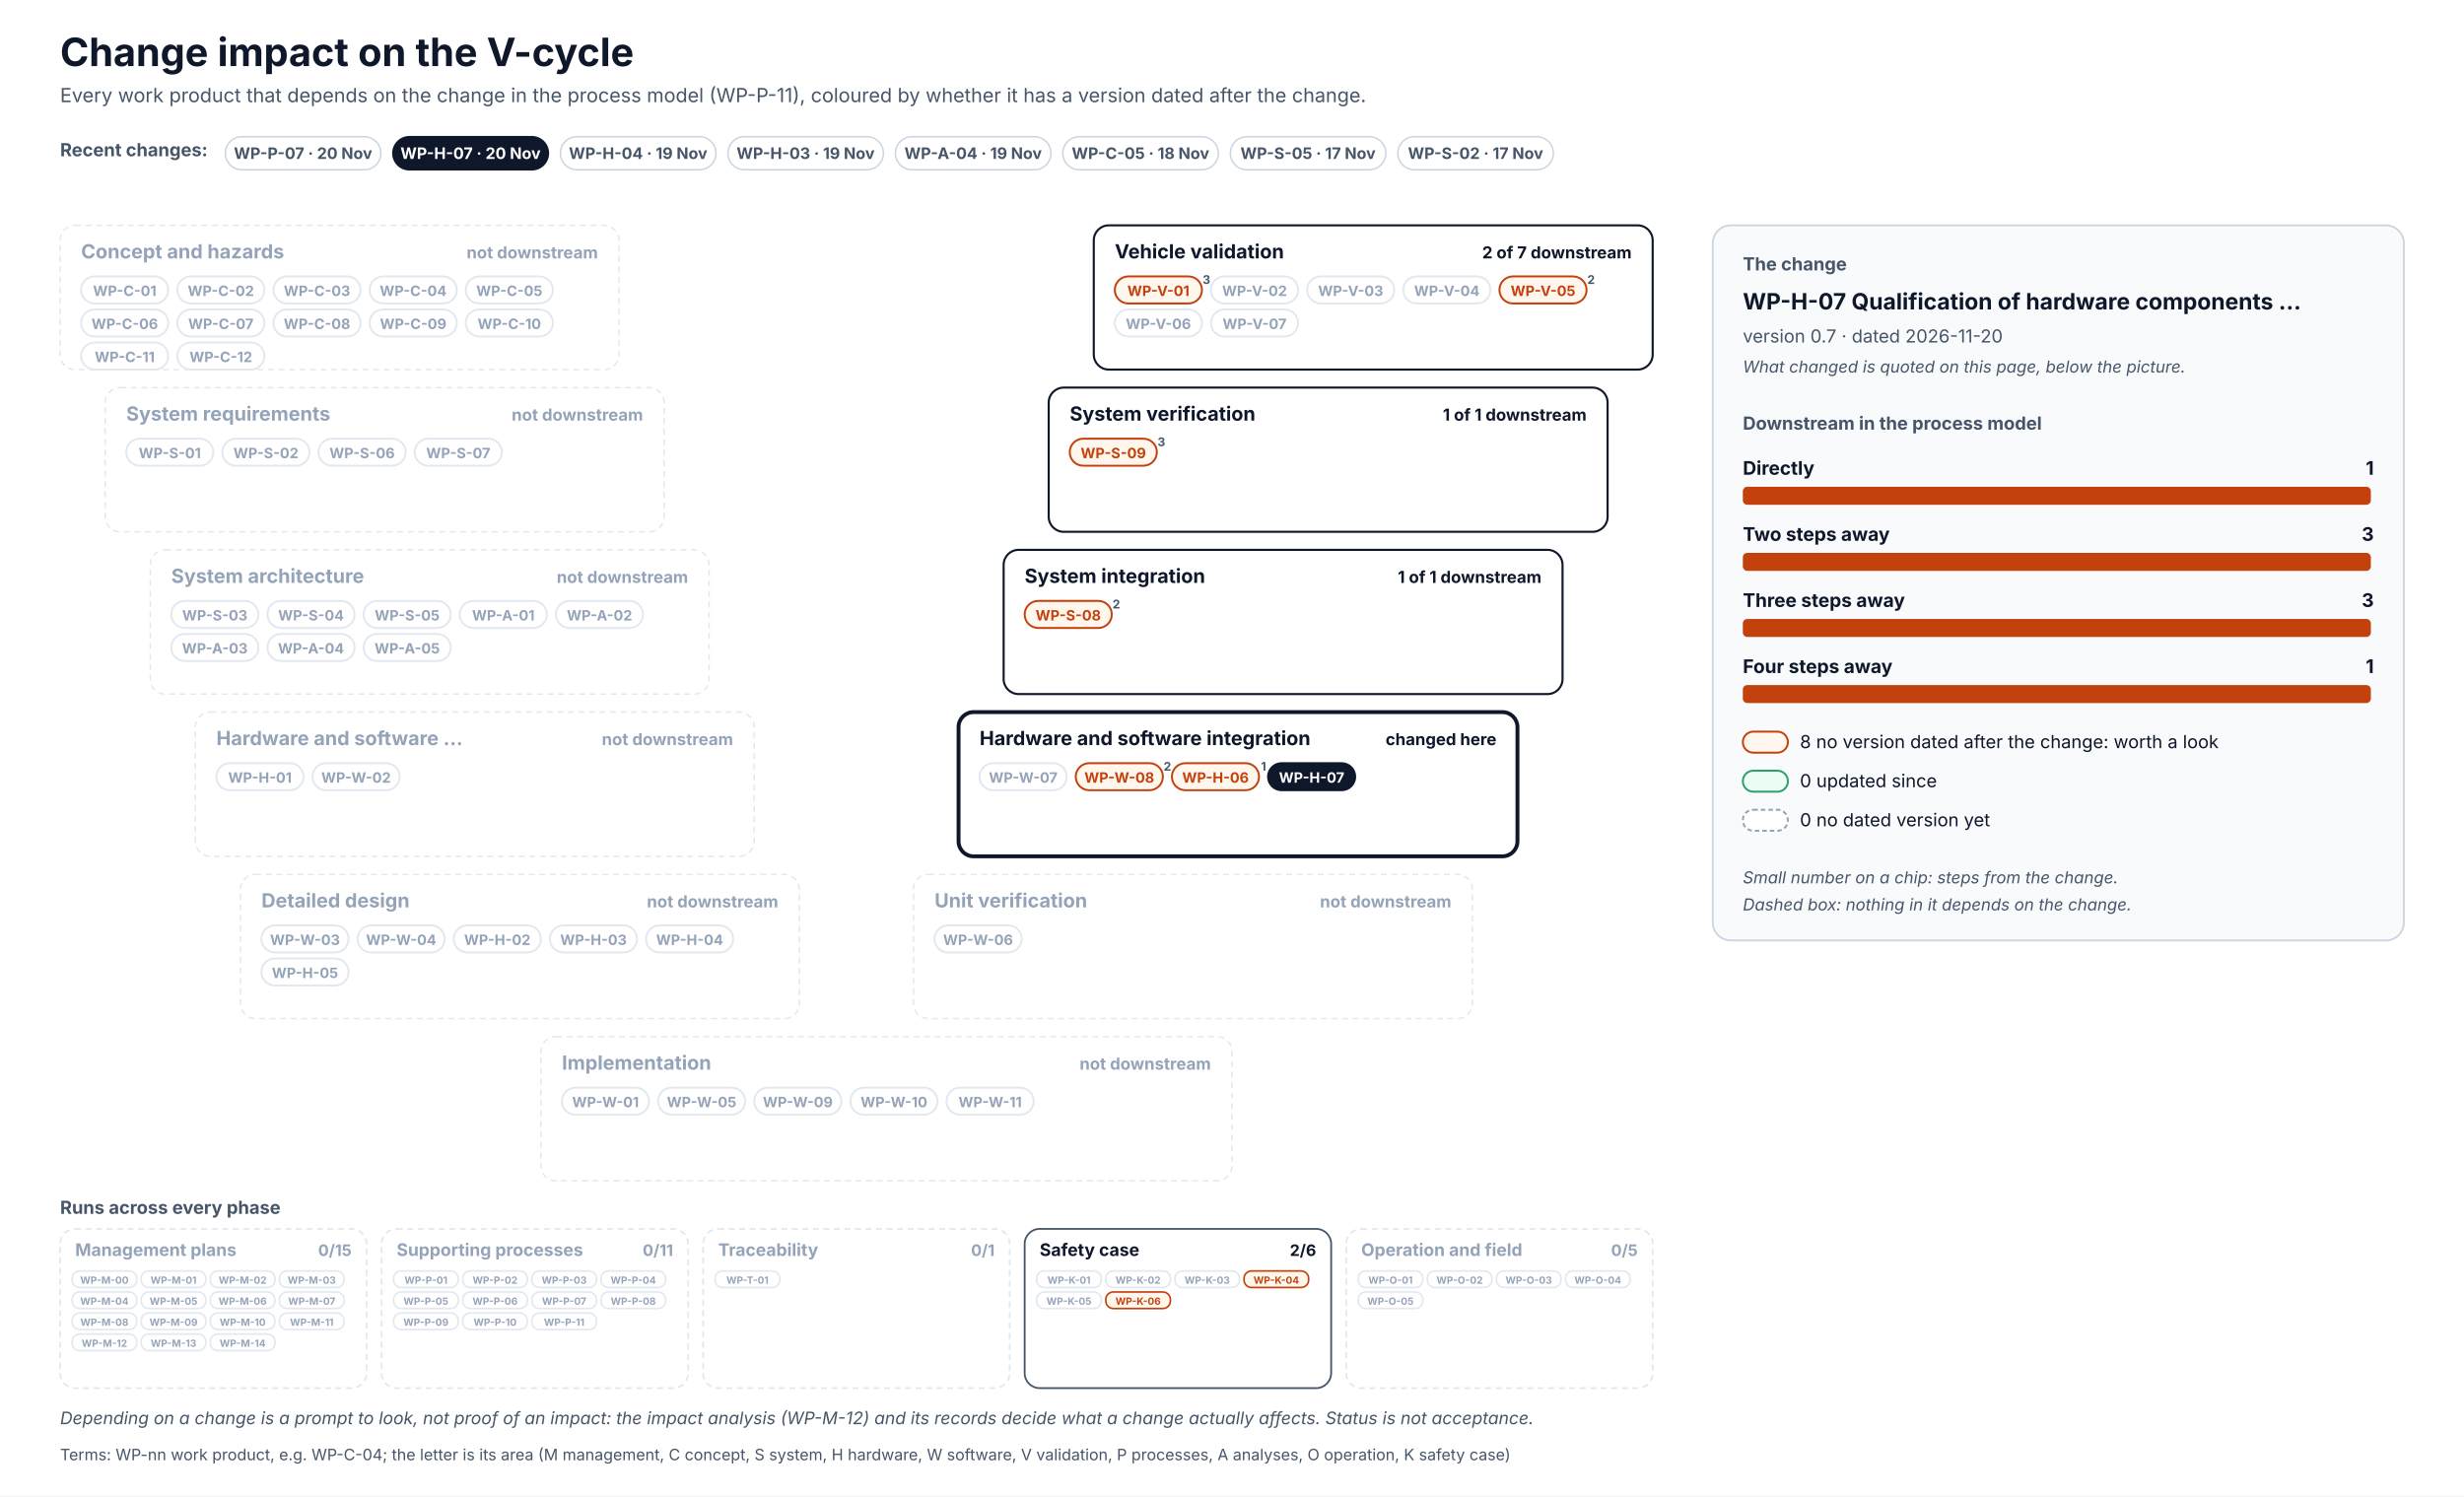
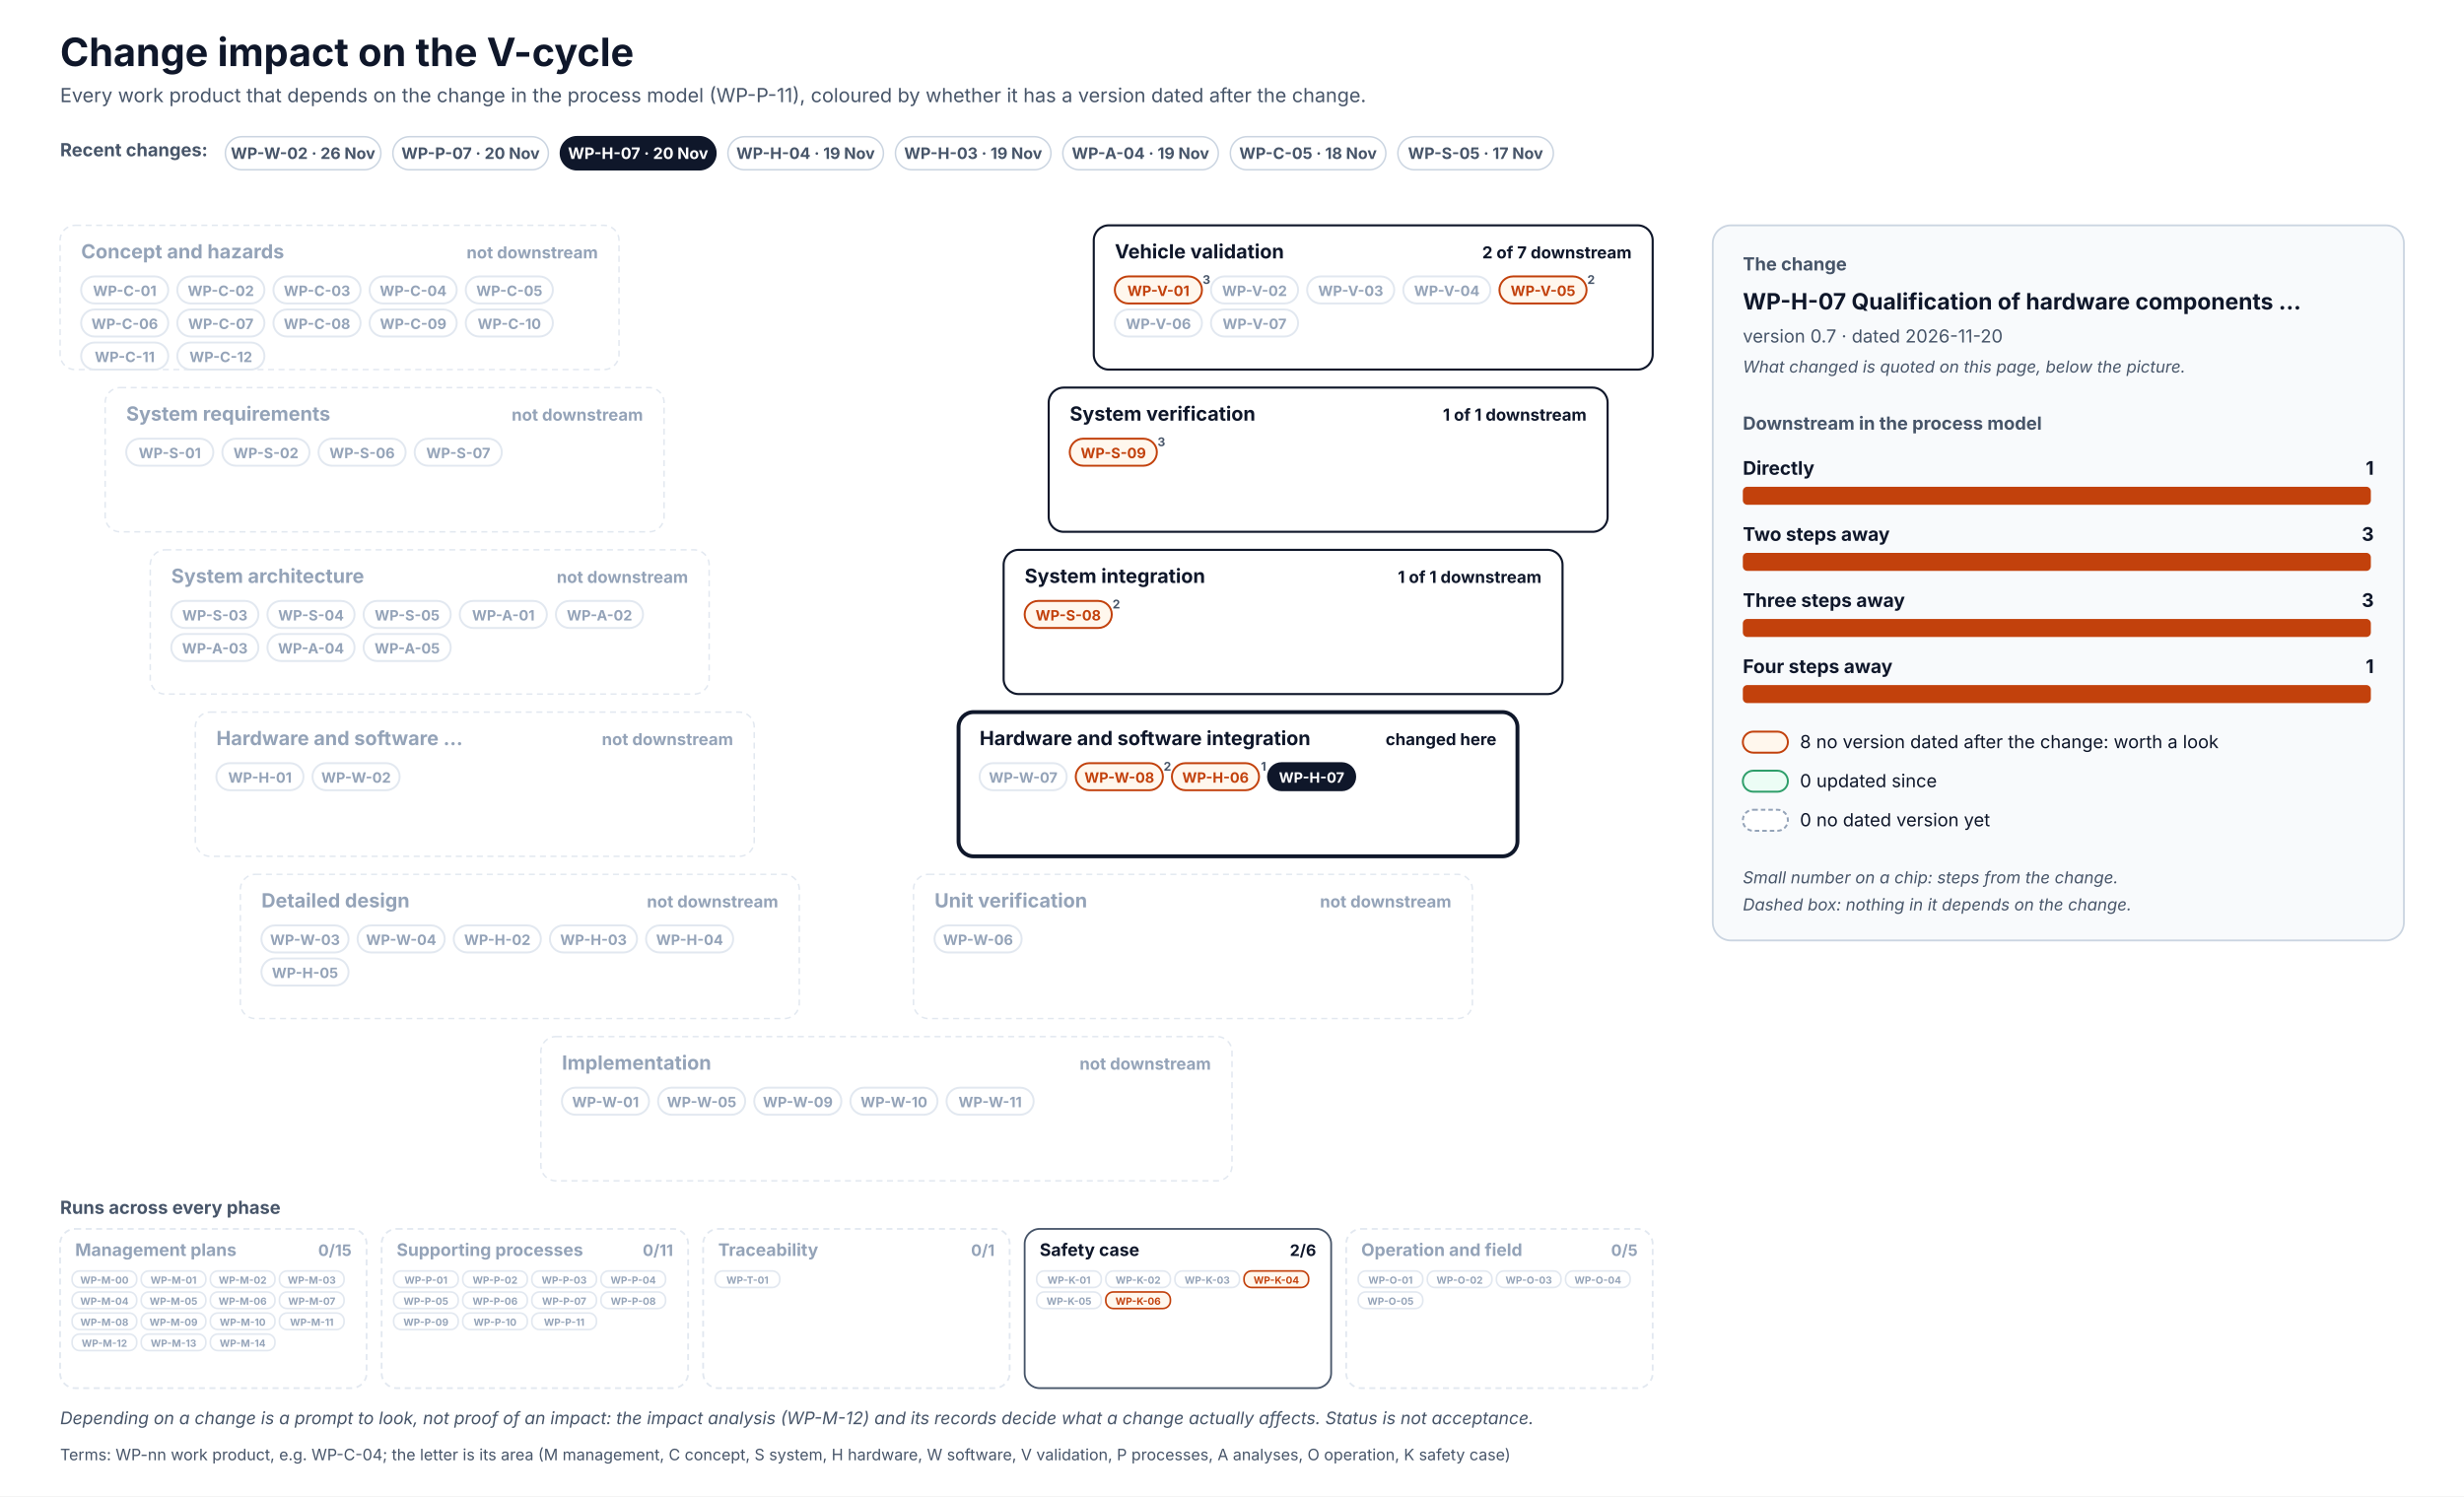
<svg xmlns="http://www.w3.org/2000/svg" width="1640" height="996" viewBox="0 0 1640 996" font-family="Inter, 'Segoe UI', Helvetica, Arial, sans-serif" role="img">
  <defs>
    <pattern id="hatch" patternUnits="userSpaceOnUse" width="6" height="6" patternTransform="rotate(45)">
      <rect width="6" height="6" fill="#F1F5F9" />
      <line x1="0" y1="0" x2="0" y2="6" stroke="#CBD5E1" stroke-width="2" />
    </pattern>
  </defs>
  <rect x="0" y="0" width="1640" height="996" rx="0" fill="#FFFFFF" stroke="none" stroke-width="0" />
  <text x="40" y="44" font-size="26" fill="#0F172A" font-weight="700">Change impact on the V-cycle</text>
  <text x="40" y="68" font-size="13" fill="#475569">Every work product that depends on the change in the process model (WP-P-11), coloured by whether it has a version dated after the change.</text>
  <text x="40" y="104" font-size="12" fill="#475569" font-weight="700">Recent changes:</text>
  <g transform="translate(150,91)">
    <rect x="0" y="0" width="103.5" height="22" rx="11.0" fill="#FFFFFF" stroke="#CBD5E1" stroke-width="1" />
+     <text x="51.7" y="14.8" font-size="10.5" fill="#475569" font-weight="700" text-anchor="middle">WP-W-02 · 26 Nov</text>
+   </g>
+   <g transform="translate(261.5,91)">
+     <rect x="0" y="0" width="103.5" height="22" rx="11.0" fill="#FFFFFF" stroke="#CBD5E1" stroke-width="1" />
    <text x="51.7" y="14.8" font-size="10.5" fill="#475569" font-weight="700" text-anchor="middle">WP-P-07 · 20 Nov</text>
  </g>
-   <g transform="translate(261.5,91)">
+   <g transform="translate(373,91)">
    <rect x="0" y="0" width="103.5" height="22" rx="11.0" fill="#0F172A" stroke="#0F172A" stroke-width="1" />
    <text x="51.7" y="14.8" font-size="10.5" fill="#FFFFFF" font-weight="700" text-anchor="middle">WP-H-07 · 20 Nov</text>
  </g>
-   <g transform="translate(373,91)">
+   <g transform="translate(484.5,91)">
    <rect x="0" y="0" width="103.5" height="22" rx="11.0" fill="#FFFFFF" stroke="#CBD5E1" stroke-width="1" />
    <text x="51.7" y="14.8" font-size="10.5" fill="#475569" font-weight="700" text-anchor="middle">WP-H-04 · 19 Nov</text>
  </g>
-   <g transform="translate(484.5,91)">
+   <g transform="translate(596,91)">
    <rect x="0" y="0" width="103.5" height="22" rx="11.0" fill="#FFFFFF" stroke="#CBD5E1" stroke-width="1" />
    <text x="51.7" y="14.8" font-size="10.5" fill="#475569" font-weight="700" text-anchor="middle">WP-H-03 · 19 Nov</text>
  </g>
-   <g transform="translate(596,91)">
+   <g transform="translate(707.4,91)">
    <rect x="0" y="0" width="103.5" height="22" rx="11.0" fill="#FFFFFF" stroke="#CBD5E1" stroke-width="1" />
    <text x="51.7" y="14.8" font-size="10.5" fill="#475569" font-weight="700" text-anchor="middle">WP-A-04 · 19 Nov</text>
  </g>
-   <g transform="translate(707.4,91)">
+   <g transform="translate(818.9,91)">
    <rect x="0" y="0" width="103.5" height="22" rx="11.0" fill="#FFFFFF" stroke="#CBD5E1" stroke-width="1" />
    <text x="51.7" y="14.8" font-size="10.5" fill="#475569" font-weight="700" text-anchor="middle">WP-C-05 · 18 Nov</text>
  </g>
-   <g transform="translate(818.9,91)">
+   <g transform="translate(930.4,91)">
    <rect x="0" y="0" width="103.5" height="22" rx="11.0" fill="#FFFFFF" stroke="#CBD5E1" stroke-width="1" />
    <text x="51.7" y="14.8" font-size="10.5" fill="#475569" font-weight="700" text-anchor="middle">WP-S-05 · 17 Nov</text>
-   </g>
-   <g transform="translate(930.4,91)">
-     <rect x="0" y="0" width="103.5" height="22" rx="11.0" fill="#FFFFFF" stroke="#CBD5E1" stroke-width="1" />
-     <text x="51.7" y="14.8" font-size="10.5" fill="#475569" font-weight="700" text-anchor="middle">WP-S-02 · 17 Nov</text>
  </g>
  <rect x="40" y="150" width="372" height="96" rx="10" fill="#FFFFFF" stroke="#E2E8F0" stroke-width="1" stroke-dasharray="4 3" />
  <text x="54" y="172" font-size="13" fill="#94A3B8" font-weight="700">Concept and hazards</text>
  <text x="398" y="172" font-size="11" fill="#94A3B8" font-weight="700" text-anchor="end">not downstream</text>
  <rect x="54" y="184" width="58" height="18" rx="9.0" fill="#FFFFFF" stroke="#E2E8F0" stroke-width="1.3" />
  <text x="83" y="197" font-size="9.5" fill="#94A3B8" font-weight="700" text-anchor="middle">WP-C-01</text>
  <rect x="118" y="184" width="58" height="18" rx="9.0" fill="#FFFFFF" stroke="#E2E8F0" stroke-width="1.3" />
  <text x="147" y="197" font-size="9.5" fill="#94A3B8" font-weight="700" text-anchor="middle">WP-C-02</text>
  <rect x="182" y="184" width="58" height="18" rx="9.0" fill="#FFFFFF" stroke="#E2E8F0" stroke-width="1.3" />
  <text x="211" y="197" font-size="9.5" fill="#94A3B8" font-weight="700" text-anchor="middle">WP-C-03</text>
  <rect x="246" y="184" width="58" height="18" rx="9.0" fill="#FFFFFF" stroke="#E2E8F0" stroke-width="1.3" />
  <text x="275" y="197" font-size="9.5" fill="#94A3B8" font-weight="700" text-anchor="middle">WP-C-04</text>
  <rect x="310" y="184" width="58" height="18" rx="9.0" fill="#FFFFFF" stroke="#E2E8F0" stroke-width="1.3" />
  <text x="339" y="197" font-size="9.5" fill="#94A3B8" font-weight="700" text-anchor="middle">WP-C-05</text>
  <rect x="54" y="206" width="58" height="18" rx="9.0" fill="#FFFFFF" stroke="#E2E8F0" stroke-width="1.3" />
  <text x="83" y="219" font-size="9.5" fill="#94A3B8" font-weight="700" text-anchor="middle">WP-C-06</text>
  <rect x="118" y="206" width="58" height="18" rx="9.0" fill="#FFFFFF" stroke="#E2E8F0" stroke-width="1.3" />
  <text x="147" y="219" font-size="9.5" fill="#94A3B8" font-weight="700" text-anchor="middle">WP-C-07</text>
  <rect x="182" y="206" width="58" height="18" rx="9.0" fill="#FFFFFF" stroke="#E2E8F0" stroke-width="1.3" />
  <text x="211" y="219" font-size="9.5" fill="#94A3B8" font-weight="700" text-anchor="middle">WP-C-08</text>
  <rect x="246" y="206" width="58" height="18" rx="9.0" fill="#FFFFFF" stroke="#E2E8F0" stroke-width="1.3" />
  <text x="275" y="219" font-size="9.5" fill="#94A3B8" font-weight="700" text-anchor="middle">WP-C-09</text>
  <rect x="310" y="206" width="58" height="18" rx="9.0" fill="#FFFFFF" stroke="#E2E8F0" stroke-width="1.3" />
  <text x="339" y="219" font-size="9.5" fill="#94A3B8" font-weight="700" text-anchor="middle">WP-C-10</text>
  <rect x="54" y="228" width="58" height="18" rx="9.0" fill="#FFFFFF" stroke="#E2E8F0" stroke-width="1.3" />
  <text x="83" y="241" font-size="9.5" fill="#94A3B8" font-weight="700" text-anchor="middle">WP-C-11</text>
  <rect x="118" y="228" width="58" height="18" rx="9.0" fill="#FFFFFF" stroke="#E2E8F0" stroke-width="1.3" />
  <text x="147" y="241" font-size="9.5" fill="#94A3B8" font-weight="700" text-anchor="middle">WP-C-12</text>
  <rect x="728" y="150" width="372" height="96" rx="10" fill="#FFFFFF" stroke="#0F172A" stroke-width="1.4" />
  <text x="742" y="172" font-size="13" fill="#0F172A" font-weight="700">Vehicle validation</text>
  <text x="1086" y="172" font-size="11" fill="#0F172A" font-weight="700" text-anchor="end">2 of 7 downstream</text>
  <rect x="742" y="184" width="58" height="18" rx="9.0" fill="#FFF7ED" stroke="#C2410C" stroke-width="1.3" />
  <text x="771" y="197" font-size="9.5" fill="#C2410C" font-weight="700" text-anchor="middle">WP-V-01</text>
  <text x="803" y="189" font-size="8" fill="#475569" font-weight="700" text-anchor="middle">3</text>
  <rect x="806" y="184" width="58" height="18" rx="9.0" fill="#FFFFFF" stroke="#E2E8F0" stroke-width="1.3" />
  <text x="835" y="197" font-size="9.5" fill="#94A3B8" font-weight="700" text-anchor="middle">WP-V-02</text>
  <rect x="870" y="184" width="58" height="18" rx="9.0" fill="#FFFFFF" stroke="#E2E8F0" stroke-width="1.3" />
  <text x="899" y="197" font-size="9.5" fill="#94A3B8" font-weight="700" text-anchor="middle">WP-V-03</text>
  <rect x="934" y="184" width="58" height="18" rx="9.0" fill="#FFFFFF" stroke="#E2E8F0" stroke-width="1.3" />
  <text x="963" y="197" font-size="9.5" fill="#94A3B8" font-weight="700" text-anchor="middle">WP-V-04</text>
  <rect x="998" y="184" width="58" height="18" rx="9.0" fill="#FFF7ED" stroke="#C2410C" stroke-width="1.3" />
  <text x="1027" y="197" font-size="9.5" fill="#C2410C" font-weight="700" text-anchor="middle">WP-V-05</text>
  <text x="1059" y="189" font-size="8" fill="#475569" font-weight="700" text-anchor="middle">2</text>
  <rect x="742" y="206" width="58" height="18" rx="9.0" fill="#FFFFFF" stroke="#E2E8F0" stroke-width="1.3" />
  <text x="771" y="219" font-size="9.5" fill="#94A3B8" font-weight="700" text-anchor="middle">WP-V-06</text>
  <rect x="806" y="206" width="58" height="18" rx="9.0" fill="#FFFFFF" stroke="#E2E8F0" stroke-width="1.3" />
  <text x="835" y="219" font-size="9.5" fill="#94A3B8" font-weight="700" text-anchor="middle">WP-V-07</text>
  <rect x="70" y="258" width="372" height="96" rx="10" fill="#FFFFFF" stroke="#E2E8F0" stroke-width="1" stroke-dasharray="4 3" />
  <text x="84" y="280" font-size="13" fill="#94A3B8" font-weight="700">System requirements</text>
  <text x="428" y="280" font-size="11" fill="#94A3B8" font-weight="700" text-anchor="end">not downstream</text>
  <rect x="84" y="292" width="58" height="18" rx="9.0" fill="#FFFFFF" stroke="#E2E8F0" stroke-width="1.3" />
  <text x="113" y="305" font-size="9.5" fill="#94A3B8" font-weight="700" text-anchor="middle">WP-S-01</text>
  <rect x="148" y="292" width="58" height="18" rx="9.0" fill="#FFFFFF" stroke="#E2E8F0" stroke-width="1.3" />
  <text x="177" y="305" font-size="9.5" fill="#94A3B8" font-weight="700" text-anchor="middle">WP-S-02</text>
  <rect x="212" y="292" width="58" height="18" rx="9.0" fill="#FFFFFF" stroke="#E2E8F0" stroke-width="1.3" />
  <text x="241" y="305" font-size="9.5" fill="#94A3B8" font-weight="700" text-anchor="middle">WP-S-06</text>
  <rect x="276" y="292" width="58" height="18" rx="9.0" fill="#FFFFFF" stroke="#E2E8F0" stroke-width="1.3" />
  <text x="305" y="305" font-size="9.5" fill="#94A3B8" font-weight="700" text-anchor="middle">WP-S-07</text>
  <rect x="698" y="258" width="372" height="96" rx="10" fill="#FFFFFF" stroke="#0F172A" stroke-width="1.4" />
  <text x="712" y="280" font-size="13" fill="#0F172A" font-weight="700">System verification</text>
  <text x="1056" y="280" font-size="11" fill="#0F172A" font-weight="700" text-anchor="end">1 of 1 downstream</text>
  <rect x="712" y="292" width="58" height="18" rx="9.0" fill="#FFF7ED" stroke="#C2410C" stroke-width="1.3" />
  <text x="741" y="305" font-size="9.5" fill="#C2410C" font-weight="700" text-anchor="middle">WP-S-09</text>
  <text x="773" y="297" font-size="8" fill="#475569" font-weight="700" text-anchor="middle">3</text>
  <rect x="100" y="366" width="372" height="96" rx="10" fill="#FFFFFF" stroke="#E2E8F0" stroke-width="1" stroke-dasharray="4 3" />
  <text x="114" y="388" font-size="13" fill="#94A3B8" font-weight="700">System architecture</text>
  <text x="458" y="388" font-size="11" fill="#94A3B8" font-weight="700" text-anchor="end">not downstream</text>
  <rect x="114" y="400" width="58" height="18" rx="9.0" fill="#FFFFFF" stroke="#E2E8F0" stroke-width="1.3" />
  <text x="143" y="413" font-size="9.5" fill="#94A3B8" font-weight="700" text-anchor="middle">WP-S-03</text>
  <rect x="178" y="400" width="58" height="18" rx="9.0" fill="#FFFFFF" stroke="#E2E8F0" stroke-width="1.3" />
  <text x="207" y="413" font-size="9.5" fill="#94A3B8" font-weight="700" text-anchor="middle">WP-S-04</text>
  <rect x="242" y="400" width="58" height="18" rx="9.0" fill="#FFFFFF" stroke="#E2E8F0" stroke-width="1.3" />
  <text x="271" y="413" font-size="9.5" fill="#94A3B8" font-weight="700" text-anchor="middle">WP-S-05</text>
  <rect x="306" y="400" width="58" height="18" rx="9.0" fill="#FFFFFF" stroke="#E2E8F0" stroke-width="1.3" />
  <text x="335" y="413" font-size="9.5" fill="#94A3B8" font-weight="700" text-anchor="middle">WP-A-01</text>
  <rect x="370" y="400" width="58" height="18" rx="9.0" fill="#FFFFFF" stroke="#E2E8F0" stroke-width="1.3" />
  <text x="399" y="413" font-size="9.5" fill="#94A3B8" font-weight="700" text-anchor="middle">WP-A-02</text>
  <rect x="114" y="422" width="58" height="18" rx="9.0" fill="#FFFFFF" stroke="#E2E8F0" stroke-width="1.3" />
  <text x="143" y="435" font-size="9.5" fill="#94A3B8" font-weight="700" text-anchor="middle">WP-A-03</text>
  <rect x="178" y="422" width="58" height="18" rx="9.0" fill="#FFFFFF" stroke="#E2E8F0" stroke-width="1.3" />
  <text x="207" y="435" font-size="9.5" fill="#94A3B8" font-weight="700" text-anchor="middle">WP-A-04</text>
  <rect x="242" y="422" width="58" height="18" rx="9.0" fill="#FFFFFF" stroke="#E2E8F0" stroke-width="1.3" />
  <text x="271" y="435" font-size="9.5" fill="#94A3B8" font-weight="700" text-anchor="middle">WP-A-05</text>
  <rect x="668" y="366" width="372" height="96" rx="10" fill="#FFFFFF" stroke="#0F172A" stroke-width="1.4" />
  <text x="682" y="388" font-size="13" fill="#0F172A" font-weight="700">System integration</text>
  <text x="1026" y="388" font-size="11" fill="#0F172A" font-weight="700" text-anchor="end">1 of 1 downstream</text>
  <rect x="682" y="400" width="58" height="18" rx="9.0" fill="#FFF7ED" stroke="#C2410C" stroke-width="1.3" />
  <text x="711" y="413" font-size="9.5" fill="#C2410C" font-weight="700" text-anchor="middle">WP-S-08</text>
  <text x="743" y="405" font-size="8" fill="#475569" font-weight="700" text-anchor="middle">2</text>
  <rect x="130" y="474" width="372" height="96" rx="10" fill="#FFFFFF" stroke="#E2E8F0" stroke-width="1" stroke-dasharray="4 3" />
  <text x="144" y="496" font-size="13" fill="#94A3B8" font-weight="700">Hardware and software …</text>
  <text x="488" y="496" font-size="11" fill="#94A3B8" font-weight="700" text-anchor="end">not downstream</text>
  <rect x="144" y="508" width="58" height="18" rx="9.0" fill="#FFFFFF" stroke="#E2E8F0" stroke-width="1.3" />
  <text x="173" y="521" font-size="9.5" fill="#94A3B8" font-weight="700" text-anchor="middle">WP-H-01</text>
  <rect x="208" y="508" width="58" height="18" rx="9.0" fill="#FFFFFF" stroke="#E2E8F0" stroke-width="1.3" />
  <text x="237" y="521" font-size="9.5" fill="#94A3B8" font-weight="700" text-anchor="middle">WP-W-02</text>
  <rect x="638" y="474" width="372" height="96" rx="10" fill="#FFFFFF" stroke="#0F172A" stroke-width="2.6" />
  <text x="652" y="496" font-size="13" fill="#0F172A" font-weight="700">Hardware and software integration</text>
  <text x="996" y="496" font-size="11" fill="#0F172A" font-weight="700" text-anchor="end">changed here</text>
  <rect x="652" y="508" width="58" height="18" rx="9.0" fill="#FFFFFF" stroke="#E2E8F0" stroke-width="1.3" />
  <text x="681" y="521" font-size="9.5" fill="#94A3B8" font-weight="700" text-anchor="middle">WP-W-07</text>
  <rect x="716" y="508" width="58" height="18" rx="9.0" fill="#FFF7ED" stroke="#C2410C" stroke-width="1.3" />
  <text x="745" y="521" font-size="9.5" fill="#C2410C" font-weight="700" text-anchor="middle">WP-W-08</text>
  <text x="777" y="513" font-size="8" fill="#475569" font-weight="700" text-anchor="middle">2</text>
  <rect x="780" y="508" width="58" height="18" rx="9.0" fill="#FFF7ED" stroke="#C2410C" stroke-width="1.3" />
  <text x="809" y="521" font-size="9.5" fill="#C2410C" font-weight="700" text-anchor="middle">WP-H-06</text>
  <text x="841" y="513" font-size="8" fill="#475569" font-weight="700" text-anchor="middle">1</text>
  <rect x="844" y="508" width="58" height="18" rx="9.0" fill="#0F172A" stroke="#0F172A" stroke-width="1.3" />
  <text x="873" y="521" font-size="9.5" fill="#FFFFFF" font-weight="700" text-anchor="middle">WP-H-07</text>
  <rect x="160" y="582" width="372" height="96" rx="10" fill="#FFFFFF" stroke="#E2E8F0" stroke-width="1" stroke-dasharray="4 3" />
  <text x="174" y="604" font-size="13" fill="#94A3B8" font-weight="700">Detailed design</text>
  <text x="518" y="604" font-size="11" fill="#94A3B8" font-weight="700" text-anchor="end">not downstream</text>
  <rect x="174" y="616" width="58" height="18" rx="9.0" fill="#FFFFFF" stroke="#E2E8F0" stroke-width="1.3" />
  <text x="203" y="629" font-size="9.5" fill="#94A3B8" font-weight="700" text-anchor="middle">WP-W-03</text>
  <rect x="238" y="616" width="58" height="18" rx="9.0" fill="#FFFFFF" stroke="#E2E8F0" stroke-width="1.3" />
  <text x="267" y="629" font-size="9.5" fill="#94A3B8" font-weight="700" text-anchor="middle">WP-W-04</text>
  <rect x="302" y="616" width="58" height="18" rx="9.0" fill="#FFFFFF" stroke="#E2E8F0" stroke-width="1.3" />
  <text x="331" y="629" font-size="9.5" fill="#94A3B8" font-weight="700" text-anchor="middle">WP-H-02</text>
  <rect x="366" y="616" width="58" height="18" rx="9.0" fill="#FFFFFF" stroke="#E2E8F0" stroke-width="1.3" />
  <text x="395" y="629" font-size="9.5" fill="#94A3B8" font-weight="700" text-anchor="middle">WP-H-03</text>
  <rect x="430" y="616" width="58" height="18" rx="9.0" fill="#FFFFFF" stroke="#E2E8F0" stroke-width="1.3" />
  <text x="459" y="629" font-size="9.5" fill="#94A3B8" font-weight="700" text-anchor="middle">WP-H-04</text>
  <rect x="174" y="638" width="58" height="18" rx="9.0" fill="#FFFFFF" stroke="#E2E8F0" stroke-width="1.3" />
  <text x="203" y="651" font-size="9.5" fill="#94A3B8" font-weight="700" text-anchor="middle">WP-H-05</text>
  <rect x="608" y="582" width="372" height="96" rx="10" fill="#FFFFFF" stroke="#E2E8F0" stroke-width="1" stroke-dasharray="4 3" />
  <text x="622" y="604" font-size="13" fill="#94A3B8" font-weight="700">Unit verification</text>
  <text x="966" y="604" font-size="11" fill="#94A3B8" font-weight="700" text-anchor="end">not downstream</text>
  <rect x="622" y="616" width="58" height="18" rx="9.0" fill="#FFFFFF" stroke="#E2E8F0" stroke-width="1.3" />
  <text x="651" y="629" font-size="9.5" fill="#94A3B8" font-weight="700" text-anchor="middle">WP-W-06</text>
  <rect x="360" y="690" width="460" height="96" rx="10" fill="#FFFFFF" stroke="#E2E8F0" stroke-width="1" stroke-dasharray="4 3" />
  <text x="374" y="712" font-size="13" fill="#94A3B8" font-weight="700">Implementation</text>
  <text x="806" y="712" font-size="11" fill="#94A3B8" font-weight="700" text-anchor="end">not downstream</text>
  <rect x="374" y="724" width="58" height="18" rx="9.0" fill="#FFFFFF" stroke="#E2E8F0" stroke-width="1.3" />
  <text x="403" y="737" font-size="9.5" fill="#94A3B8" font-weight="700" text-anchor="middle">WP-W-01</text>
  <rect x="438" y="724" width="58" height="18" rx="9.0" fill="#FFFFFF" stroke="#E2E8F0" stroke-width="1.3" />
  <text x="467" y="737" font-size="9.5" fill="#94A3B8" font-weight="700" text-anchor="middle">WP-W-05</text>
  <rect x="502" y="724" width="58" height="18" rx="9.0" fill="#FFFFFF" stroke="#E2E8F0" stroke-width="1.3" />
  <text x="531" y="737" font-size="9.5" fill="#94A3B8" font-weight="700" text-anchor="middle">WP-W-09</text>
  <rect x="566" y="724" width="58" height="18" rx="9.0" fill="#FFFFFF" stroke="#E2E8F0" stroke-width="1.3" />
  <text x="595" y="737" font-size="9.5" fill="#94A3B8" font-weight="700" text-anchor="middle">WP-W-10</text>
  <rect x="630" y="724" width="58" height="18" rx="9.0" fill="#FFFFFF" stroke="#E2E8F0" stroke-width="1.3" />
  <text x="659" y="737" font-size="9.5" fill="#94A3B8" font-weight="700" text-anchor="middle">WP-W-11</text>
  <text x="40" y="808" font-size="12" fill="#475569" font-weight="700">Runs across every phase</text>
  <rect x="40" y="818" width="204" height="106" rx="10" fill="#FFFFFF" stroke="#E2E8F0" stroke-width="1.2" stroke-dasharray="4 3" />
  <text x="50" y="836" font-size="11.5" fill="#94A3B8" font-weight="700">Management plans</text>
  <text x="234" y="836" font-size="10.5" fill="#94A3B8" font-weight="700" text-anchor="end">0/15</text>
  <rect x="48" y="846" width="43" height="11" rx="5" fill="#FFFFFF" stroke="#E2E8F0" stroke-width="1.1" />
  <text x="69.5" y="854.5" font-size="6.6" fill="#94A3B8" font-weight="700" text-anchor="middle">WP-M-00</text>
  <rect x="94" y="846" width="43" height="11" rx="5" fill="#FFFFFF" stroke="#E2E8F0" stroke-width="1.1" />
  <text x="115.5" y="854.5" font-size="6.6" fill="#94A3B8" font-weight="700" text-anchor="middle">WP-M-01</text>
  <rect x="140" y="846" width="43" height="11" rx="5" fill="#FFFFFF" stroke="#E2E8F0" stroke-width="1.1" />
  <text x="161.5" y="854.5" font-size="6.6" fill="#94A3B8" font-weight="700" text-anchor="middle">WP-M-02</text>
  <rect x="186" y="846" width="43" height="11" rx="5" fill="#FFFFFF" stroke="#E2E8F0" stroke-width="1.1" />
  <text x="207.5" y="854.5" font-size="6.6" fill="#94A3B8" font-weight="700" text-anchor="middle">WP-M-03</text>
  <rect x="48" y="860" width="43" height="11" rx="5" fill="#FFFFFF" stroke="#E2E8F0" stroke-width="1.1" />
  <text x="69.5" y="868.5" font-size="6.6" fill="#94A3B8" font-weight="700" text-anchor="middle">WP-M-04</text>
  <rect x="94" y="860" width="43" height="11" rx="5" fill="#FFFFFF" stroke="#E2E8F0" stroke-width="1.1" />
  <text x="115.5" y="868.5" font-size="6.6" fill="#94A3B8" font-weight="700" text-anchor="middle">WP-M-05</text>
  <rect x="140" y="860" width="43" height="11" rx="5" fill="#FFFFFF" stroke="#E2E8F0" stroke-width="1.1" />
  <text x="161.5" y="868.5" font-size="6.6" fill="#94A3B8" font-weight="700" text-anchor="middle">WP-M-06</text>
  <rect x="186" y="860" width="43" height="11" rx="5" fill="#FFFFFF" stroke="#E2E8F0" stroke-width="1.1" />
  <text x="207.5" y="868.5" font-size="6.6" fill="#94A3B8" font-weight="700" text-anchor="middle">WP-M-07</text>
  <rect x="48" y="874" width="43" height="11" rx="5" fill="#FFFFFF" stroke="#E2E8F0" stroke-width="1.1" />
  <text x="69.5" y="882.5" font-size="6.6" fill="#94A3B8" font-weight="700" text-anchor="middle">WP-M-08</text>
  <rect x="94" y="874" width="43" height="11" rx="5" fill="#FFFFFF" stroke="#E2E8F0" stroke-width="1.1" />
  <text x="115.5" y="882.5" font-size="6.6" fill="#94A3B8" font-weight="700" text-anchor="middle">WP-M-09</text>
  <rect x="140" y="874" width="43" height="11" rx="5" fill="#FFFFFF" stroke="#E2E8F0" stroke-width="1.1" />
  <text x="161.5" y="882.5" font-size="6.6" fill="#94A3B8" font-weight="700" text-anchor="middle">WP-M-10</text>
  <rect x="186" y="874" width="43" height="11" rx="5" fill="#FFFFFF" stroke="#E2E8F0" stroke-width="1.1" />
  <text x="207.5" y="882.5" font-size="6.6" fill="#94A3B8" font-weight="700" text-anchor="middle">WP-M-11</text>
  <rect x="48" y="888" width="43" height="11" rx="5" fill="#FFFFFF" stroke="#E2E8F0" stroke-width="1.1" />
  <text x="69.5" y="896.5" font-size="6.6" fill="#94A3B8" font-weight="700" text-anchor="middle">WP-M-12</text>
  <rect x="94" y="888" width="43" height="11" rx="5" fill="#FFFFFF" stroke="#E2E8F0" stroke-width="1.1" />
  <text x="115.5" y="896.5" font-size="6.6" fill="#94A3B8" font-weight="700" text-anchor="middle">WP-M-13</text>
  <rect x="140" y="888" width="43" height="11" rx="5" fill="#FFFFFF" stroke="#E2E8F0" stroke-width="1.1" />
  <text x="161.5" y="896.5" font-size="6.6" fill="#94A3B8" font-weight="700" text-anchor="middle">WP-M-14</text>
  <rect x="254" y="818" width="204" height="106" rx="10" fill="#FFFFFF" stroke="#E2E8F0" stroke-width="1.2" stroke-dasharray="4 3" />
  <text x="264" y="836" font-size="11.5" fill="#94A3B8" font-weight="700">Supporting processes</text>
  <text x="448" y="836" font-size="10.5" fill="#94A3B8" font-weight="700" text-anchor="end">0/11</text>
  <rect x="262" y="846" width="43" height="11" rx="5" fill="#FFFFFF" stroke="#E2E8F0" stroke-width="1.1" />
  <text x="283.5" y="854.5" font-size="6.6" fill="#94A3B8" font-weight="700" text-anchor="middle">WP-P-01</text>
  <rect x="308" y="846" width="43" height="11" rx="5" fill="#FFFFFF" stroke="#E2E8F0" stroke-width="1.1" />
  <text x="329.5" y="854.5" font-size="6.6" fill="#94A3B8" font-weight="700" text-anchor="middle">WP-P-02</text>
  <rect x="354" y="846" width="43" height="11" rx="5" fill="#FFFFFF" stroke="#E2E8F0" stroke-width="1.1" />
  <text x="375.5" y="854.5" font-size="6.6" fill="#94A3B8" font-weight="700" text-anchor="middle">WP-P-03</text>
  <rect x="400" y="846" width="43" height="11" rx="5" fill="#FFFFFF" stroke="#E2E8F0" stroke-width="1.1" />
  <text x="421.5" y="854.5" font-size="6.6" fill="#94A3B8" font-weight="700" text-anchor="middle">WP-P-04</text>
  <rect x="262" y="860" width="43" height="11" rx="5" fill="#FFFFFF" stroke="#E2E8F0" stroke-width="1.1" />
  <text x="283.5" y="868.5" font-size="6.6" fill="#94A3B8" font-weight="700" text-anchor="middle">WP-P-05</text>
  <rect x="308" y="860" width="43" height="11" rx="5" fill="#FFFFFF" stroke="#E2E8F0" stroke-width="1.1" />
  <text x="329.5" y="868.5" font-size="6.6" fill="#94A3B8" font-weight="700" text-anchor="middle">WP-P-06</text>
  <rect x="354" y="860" width="43" height="11" rx="5" fill="#FFFFFF" stroke="#E2E8F0" stroke-width="1.1" />
  <text x="375.5" y="868.5" font-size="6.6" fill="#94A3B8" font-weight="700" text-anchor="middle">WP-P-07</text>
  <rect x="400" y="860" width="43" height="11" rx="5" fill="#FFFFFF" stroke="#E2E8F0" stroke-width="1.1" />
  <text x="421.5" y="868.5" font-size="6.6" fill="#94A3B8" font-weight="700" text-anchor="middle">WP-P-08</text>
  <rect x="262" y="874" width="43" height="11" rx="5" fill="#FFFFFF" stroke="#E2E8F0" stroke-width="1.1" />
  <text x="283.5" y="882.5" font-size="6.6" fill="#94A3B8" font-weight="700" text-anchor="middle">WP-P-09</text>
  <rect x="308" y="874" width="43" height="11" rx="5" fill="#FFFFFF" stroke="#E2E8F0" stroke-width="1.1" />
  <text x="329.5" y="882.5" font-size="6.6" fill="#94A3B8" font-weight="700" text-anchor="middle">WP-P-10</text>
  <rect x="354" y="874" width="43" height="11" rx="5" fill="#FFFFFF" stroke="#E2E8F0" stroke-width="1.1" />
  <text x="375.5" y="882.5" font-size="6.6" fill="#94A3B8" font-weight="700" text-anchor="middle">WP-P-11</text>
  <rect x="468" y="818" width="204" height="106" rx="10" fill="#FFFFFF" stroke="#E2E8F0" stroke-width="1.2" stroke-dasharray="4 3" />
  <text x="478" y="836" font-size="11.5" fill="#94A3B8" font-weight="700">Traceability</text>
  <text x="662" y="836" font-size="10.5" fill="#94A3B8" font-weight="700" text-anchor="end">0/1</text>
  <rect x="476" y="846" width="43" height="11" rx="5" fill="#FFFFFF" stroke="#E2E8F0" stroke-width="1.1" />
  <text x="497.5" y="854.5" font-size="6.6" fill="#94A3B8" font-weight="700" text-anchor="middle">WP-T-01</text>
  <rect x="682" y="818" width="204" height="106" rx="10" fill="#FFFFFF" stroke="#475569" stroke-width="1.2" />
  <text x="692" y="836" font-size="11.5" fill="#0F172A" font-weight="700">Safety case</text>
  <text x="876" y="836" font-size="10.5" fill="#0F172A" font-weight="700" text-anchor="end">2/6</text>
  <rect x="690" y="846" width="43" height="11" rx="5" fill="#FFFFFF" stroke="#E2E8F0" stroke-width="1.1" />
  <text x="711.5" y="854.5" font-size="6.6" fill="#94A3B8" font-weight="700" text-anchor="middle">WP-K-01</text>
  <rect x="736" y="846" width="43" height="11" rx="5" fill="#FFFFFF" stroke="#E2E8F0" stroke-width="1.1" />
  <text x="757.5" y="854.5" font-size="6.6" fill="#94A3B8" font-weight="700" text-anchor="middle">WP-K-02</text>
  <rect x="782" y="846" width="43" height="11" rx="5" fill="#FFFFFF" stroke="#E2E8F0" stroke-width="1.1" />
  <text x="803.5" y="854.5" font-size="6.6" fill="#94A3B8" font-weight="700" text-anchor="middle">WP-K-03</text>
  <rect x="828" y="846" width="43" height="11" rx="5" fill="#FFF7ED" stroke="#C2410C" stroke-width="1.1" />
  <text x="849.5" y="854.5" font-size="6.6" fill="#C2410C" font-weight="700" text-anchor="middle">WP-K-04</text>
  <rect x="690" y="860" width="43" height="11" rx="5" fill="#FFFFFF" stroke="#E2E8F0" stroke-width="1.1" />
  <text x="711.5" y="868.5" font-size="6.6" fill="#94A3B8" font-weight="700" text-anchor="middle">WP-K-05</text>
  <rect x="736" y="860" width="43" height="11" rx="5" fill="#FFF7ED" stroke="#C2410C" stroke-width="1.1" />
  <text x="757.5" y="868.5" font-size="6.6" fill="#C2410C" font-weight="700" text-anchor="middle">WP-K-06</text>
  <rect x="896" y="818" width="204" height="106" rx="10" fill="#FFFFFF" stroke="#E2E8F0" stroke-width="1.2" stroke-dasharray="4 3" />
  <text x="906" y="836" font-size="11.5" fill="#94A3B8" font-weight="700">Operation and field</text>
  <text x="1090" y="836" font-size="10.5" fill="#94A3B8" font-weight="700" text-anchor="end">0/5</text>
  <rect x="904" y="846" width="43" height="11" rx="5" fill="#FFFFFF" stroke="#E2E8F0" stroke-width="1.1" />
  <text x="925.5" y="854.5" font-size="6.6" fill="#94A3B8" font-weight="700" text-anchor="middle">WP-O-01</text>
  <rect x="950" y="846" width="43" height="11" rx="5" fill="#FFFFFF" stroke="#E2E8F0" stroke-width="1.1" />
  <text x="971.5" y="854.5" font-size="6.6" fill="#94A3B8" font-weight="700" text-anchor="middle">WP-O-02</text>
  <rect x="996" y="846" width="43" height="11" rx="5" fill="#FFFFFF" stroke="#E2E8F0" stroke-width="1.1" />
  <text x="1017.5" y="854.5" font-size="6.6" fill="#94A3B8" font-weight="700" text-anchor="middle">WP-O-03</text>
  <rect x="1042" y="846" width="43" height="11" rx="5" fill="#FFFFFF" stroke="#E2E8F0" stroke-width="1.1" />
  <text x="1063.5" y="854.5" font-size="6.6" fill="#94A3B8" font-weight="700" text-anchor="middle">WP-O-04</text>
  <rect x="904" y="860" width="43" height="11" rx="5" fill="#FFFFFF" stroke="#E2E8F0" stroke-width="1.1" />
  <text x="925.5" y="868.5" font-size="6.6" fill="#94A3B8" font-weight="700" text-anchor="middle">WP-O-05</text>
  <rect x="1140" y="150" width="460" height="476" rx="12" fill="#F8FAFC" stroke="#CBD5E1" stroke-width="1.2" />
  <text x="1160" y="180" font-size="12" fill="#475569" font-weight="700">The change</text>
  <text x="1160" y="206" font-size="15" fill="#0F172A" font-weight="700">WP-H-07 Qualification of hardware components …</text>
  <text x="1160" y="228" font-size="12" fill="#475569">version 0.7 · dated 2026-11-20</text>
  <text x="1160" y="248" font-size="11" fill="#475569" font-style="italic">What changed is quoted on this page, below the picture.</text>
  <text x="1160" y="286" font-size="12" fill="#475569" font-weight="700">Downstream in the process model</text>
  <text x="1160" y="316" font-size="12.5" fill="#0F172A" font-weight="700">Directly</text>
  <text x="1580" y="316" font-size="12.5" fill="#0F172A" font-weight="700" text-anchor="end">1</text>
  <rect x="1160" y="324" width="418" height="12" rx="3" fill="#C2410C" stroke="none" stroke-width="0" />
  <text x="1160" y="360" font-size="12.5" fill="#0F172A" font-weight="700">Two steps away</text>
  <text x="1580" y="360" font-size="12.5" fill="#0F172A" font-weight="700" text-anchor="end">3</text>
  <rect x="1160" y="368" width="418" height="12" rx="3" fill="#C2410C" stroke="none" stroke-width="0" />
  <text x="1160" y="404" font-size="12.5" fill="#0F172A" font-weight="700">Three steps away</text>
  <text x="1580" y="404" font-size="12.5" fill="#0F172A" font-weight="700" text-anchor="end">3</text>
  <rect x="1160" y="412" width="418" height="12" rx="3" fill="#C2410C" stroke="none" stroke-width="0" />
  <text x="1160" y="448" font-size="12.5" fill="#0F172A" font-weight="700">Four steps away</text>
  <text x="1580" y="448" font-size="12.5" fill="#0F172A" font-weight="700" text-anchor="end">1</text>
  <rect x="1160" y="456" width="418" height="12" rx="3" fill="#C2410C" stroke="none" stroke-width="0" />
  <rect x="1160" y="487" width="30" height="14" rx="7" fill="#FFF7ED" stroke="#C2410C" stroke-width="1.3" />
  <text x="1198" y="498" font-size="12" fill="#0F172A">8 no version dated after the change: worth a look</text>
  <rect x="1160" y="513" width="30" height="14" rx="7" fill="#ECFDF5" stroke="#2E9E6A" stroke-width="1.3" />
  <text x="1198" y="524" font-size="12" fill="#0F172A">0 updated since</text>
  <rect x="1160" y="539" width="30" height="14" rx="7" fill="#FFFFFF" stroke="#94A3B8" stroke-width="1.3" stroke-dasharray="3 2" />
  <text x="1198" y="550" font-size="12" fill="#0F172A">0 no dated version yet</text>
  <text x="1160" y="588" font-size="11" fill="#475569" font-style="italic">Small number on a chip: steps from the change.</text>
  <text x="1160" y="606" font-size="11" fill="#475569" font-style="italic">Dashed box: nothing in it depends on the change.</text>
  <text x="40" y="948" font-size="11.5" fill="#475569" font-style="italic">Depending on a change is a prompt to look, not proof of an impact: the impact analysis (WP-M-12) and its records decide what a change actually affects. Status is not acceptance.</text>
  <g class="terms">
    <text x="40" y="972" font-size="10.5" fill="#475569">Terms: WP-nn work product, e.g. WP-C-04; the letter is its area (M management, C concept, S system, H hardware, W software, V validation, P processes, A analyses, O operation, K safety case)</text>
  </g>
</svg>
